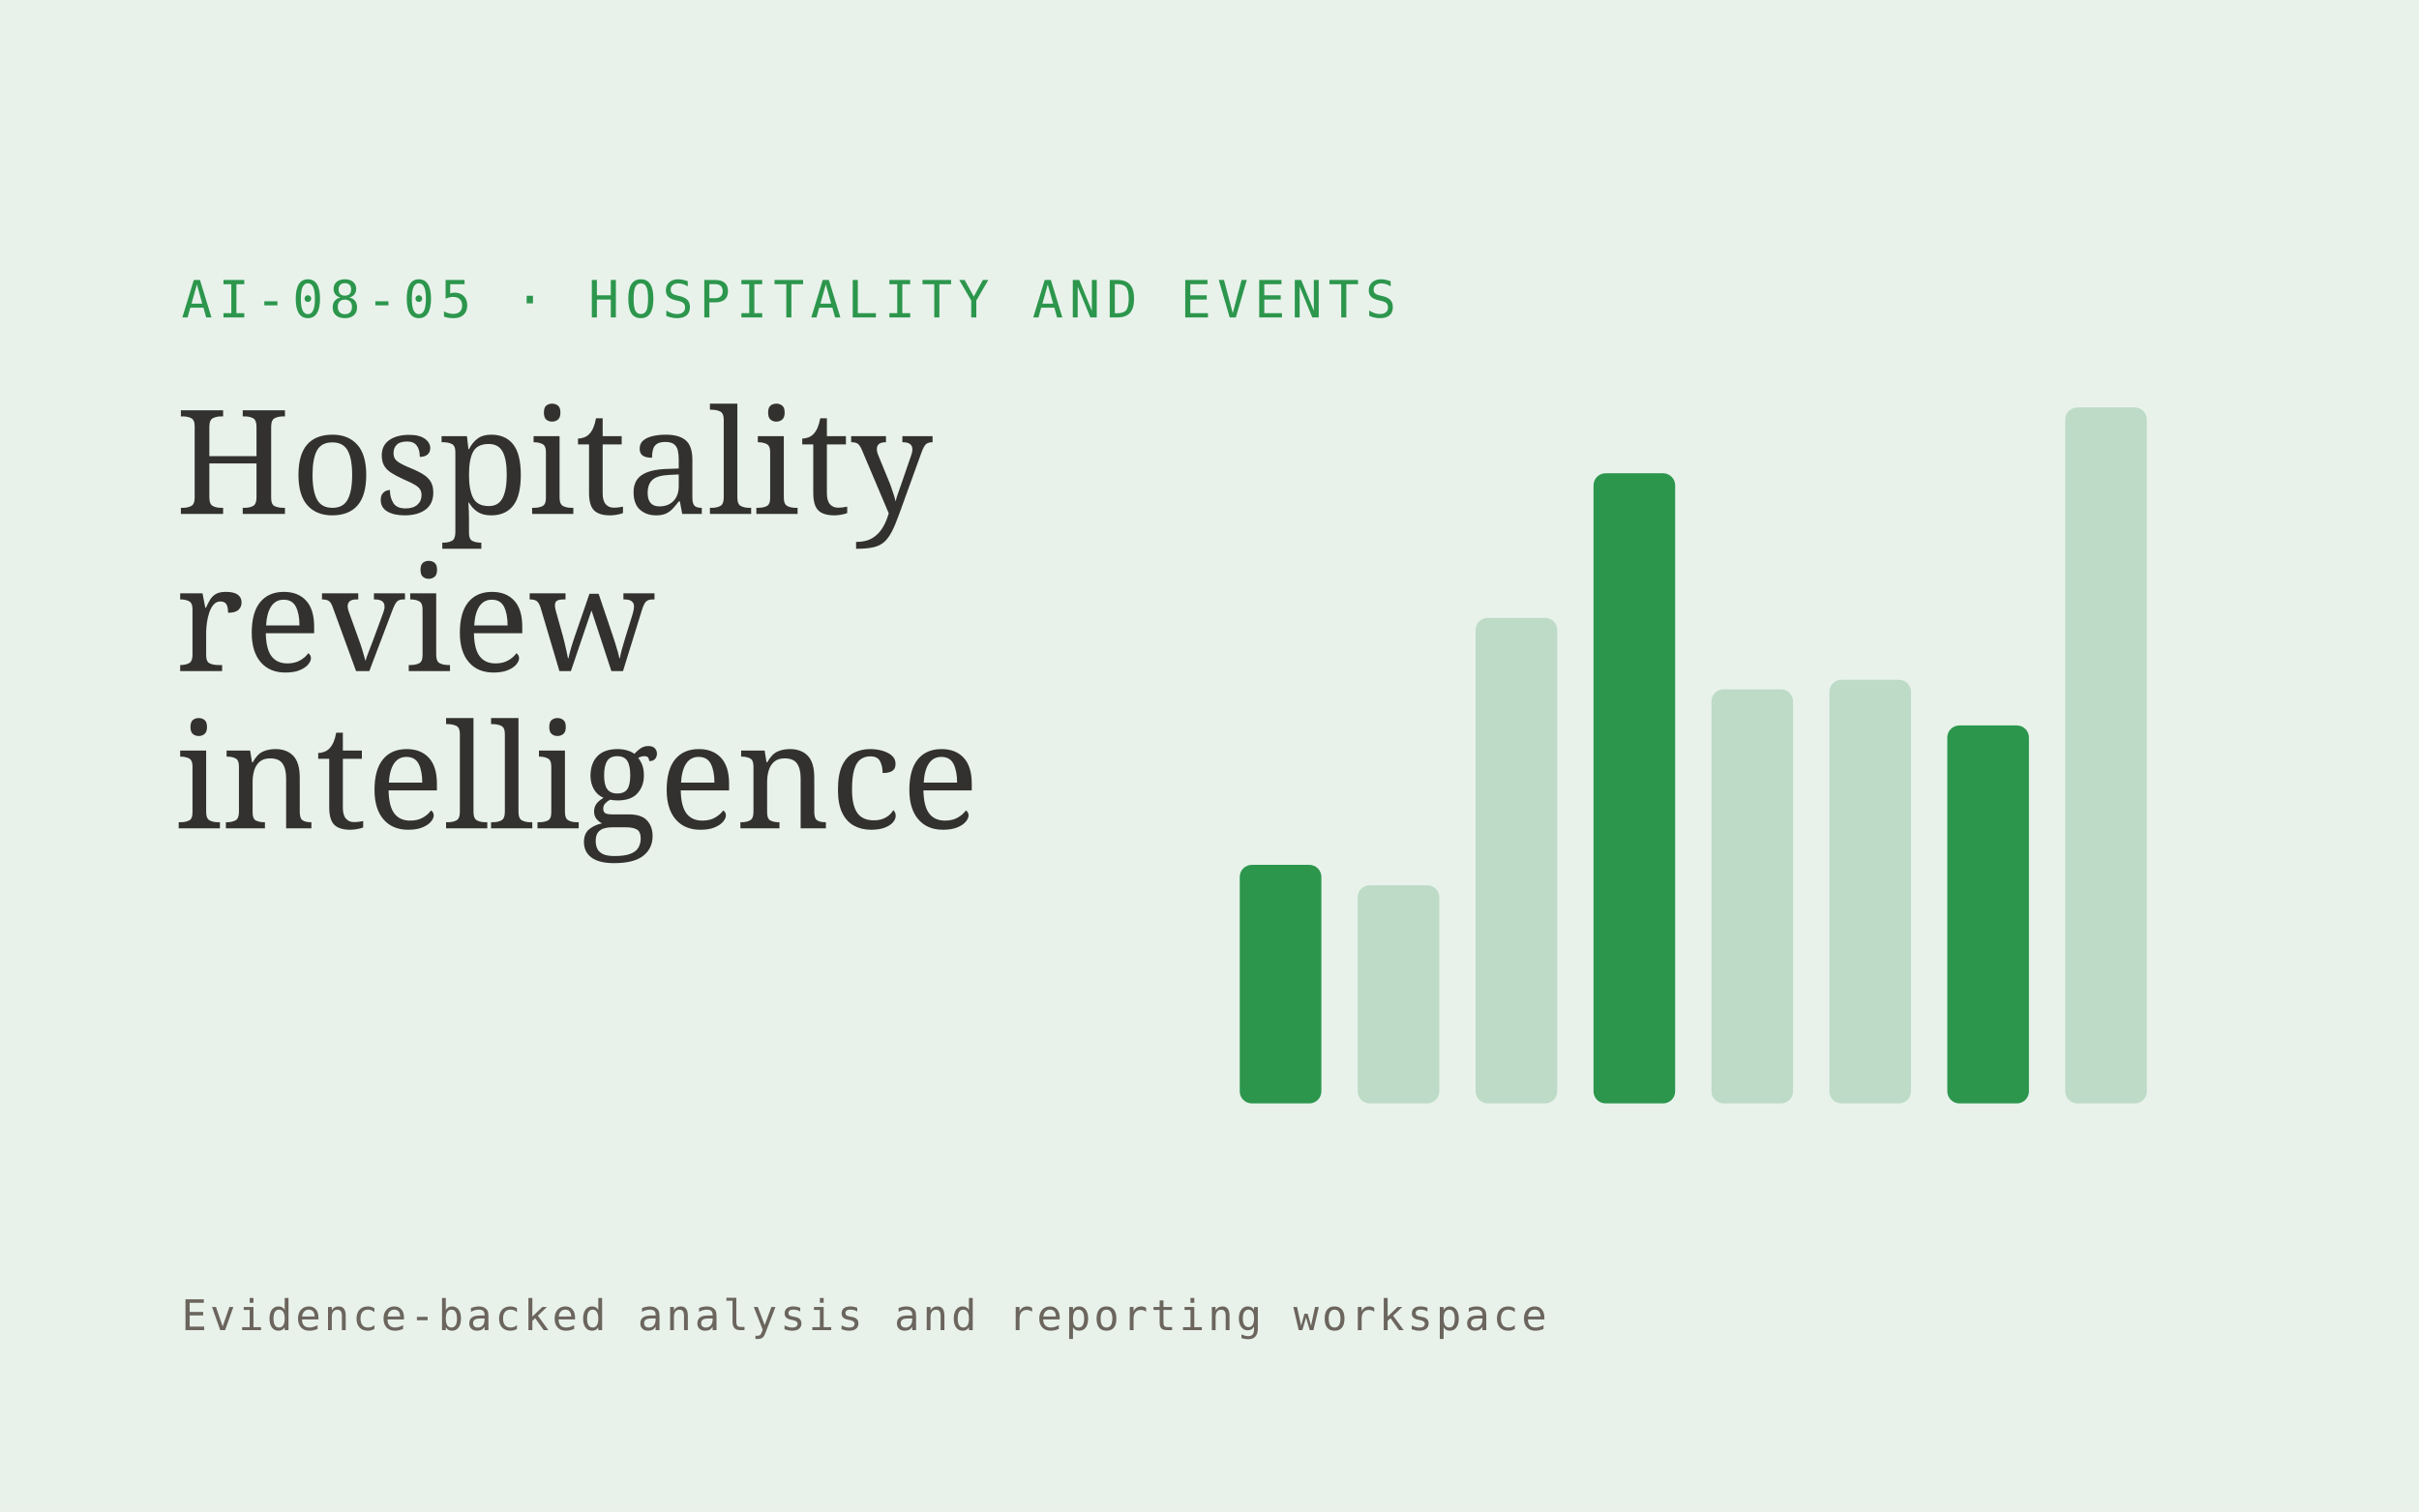
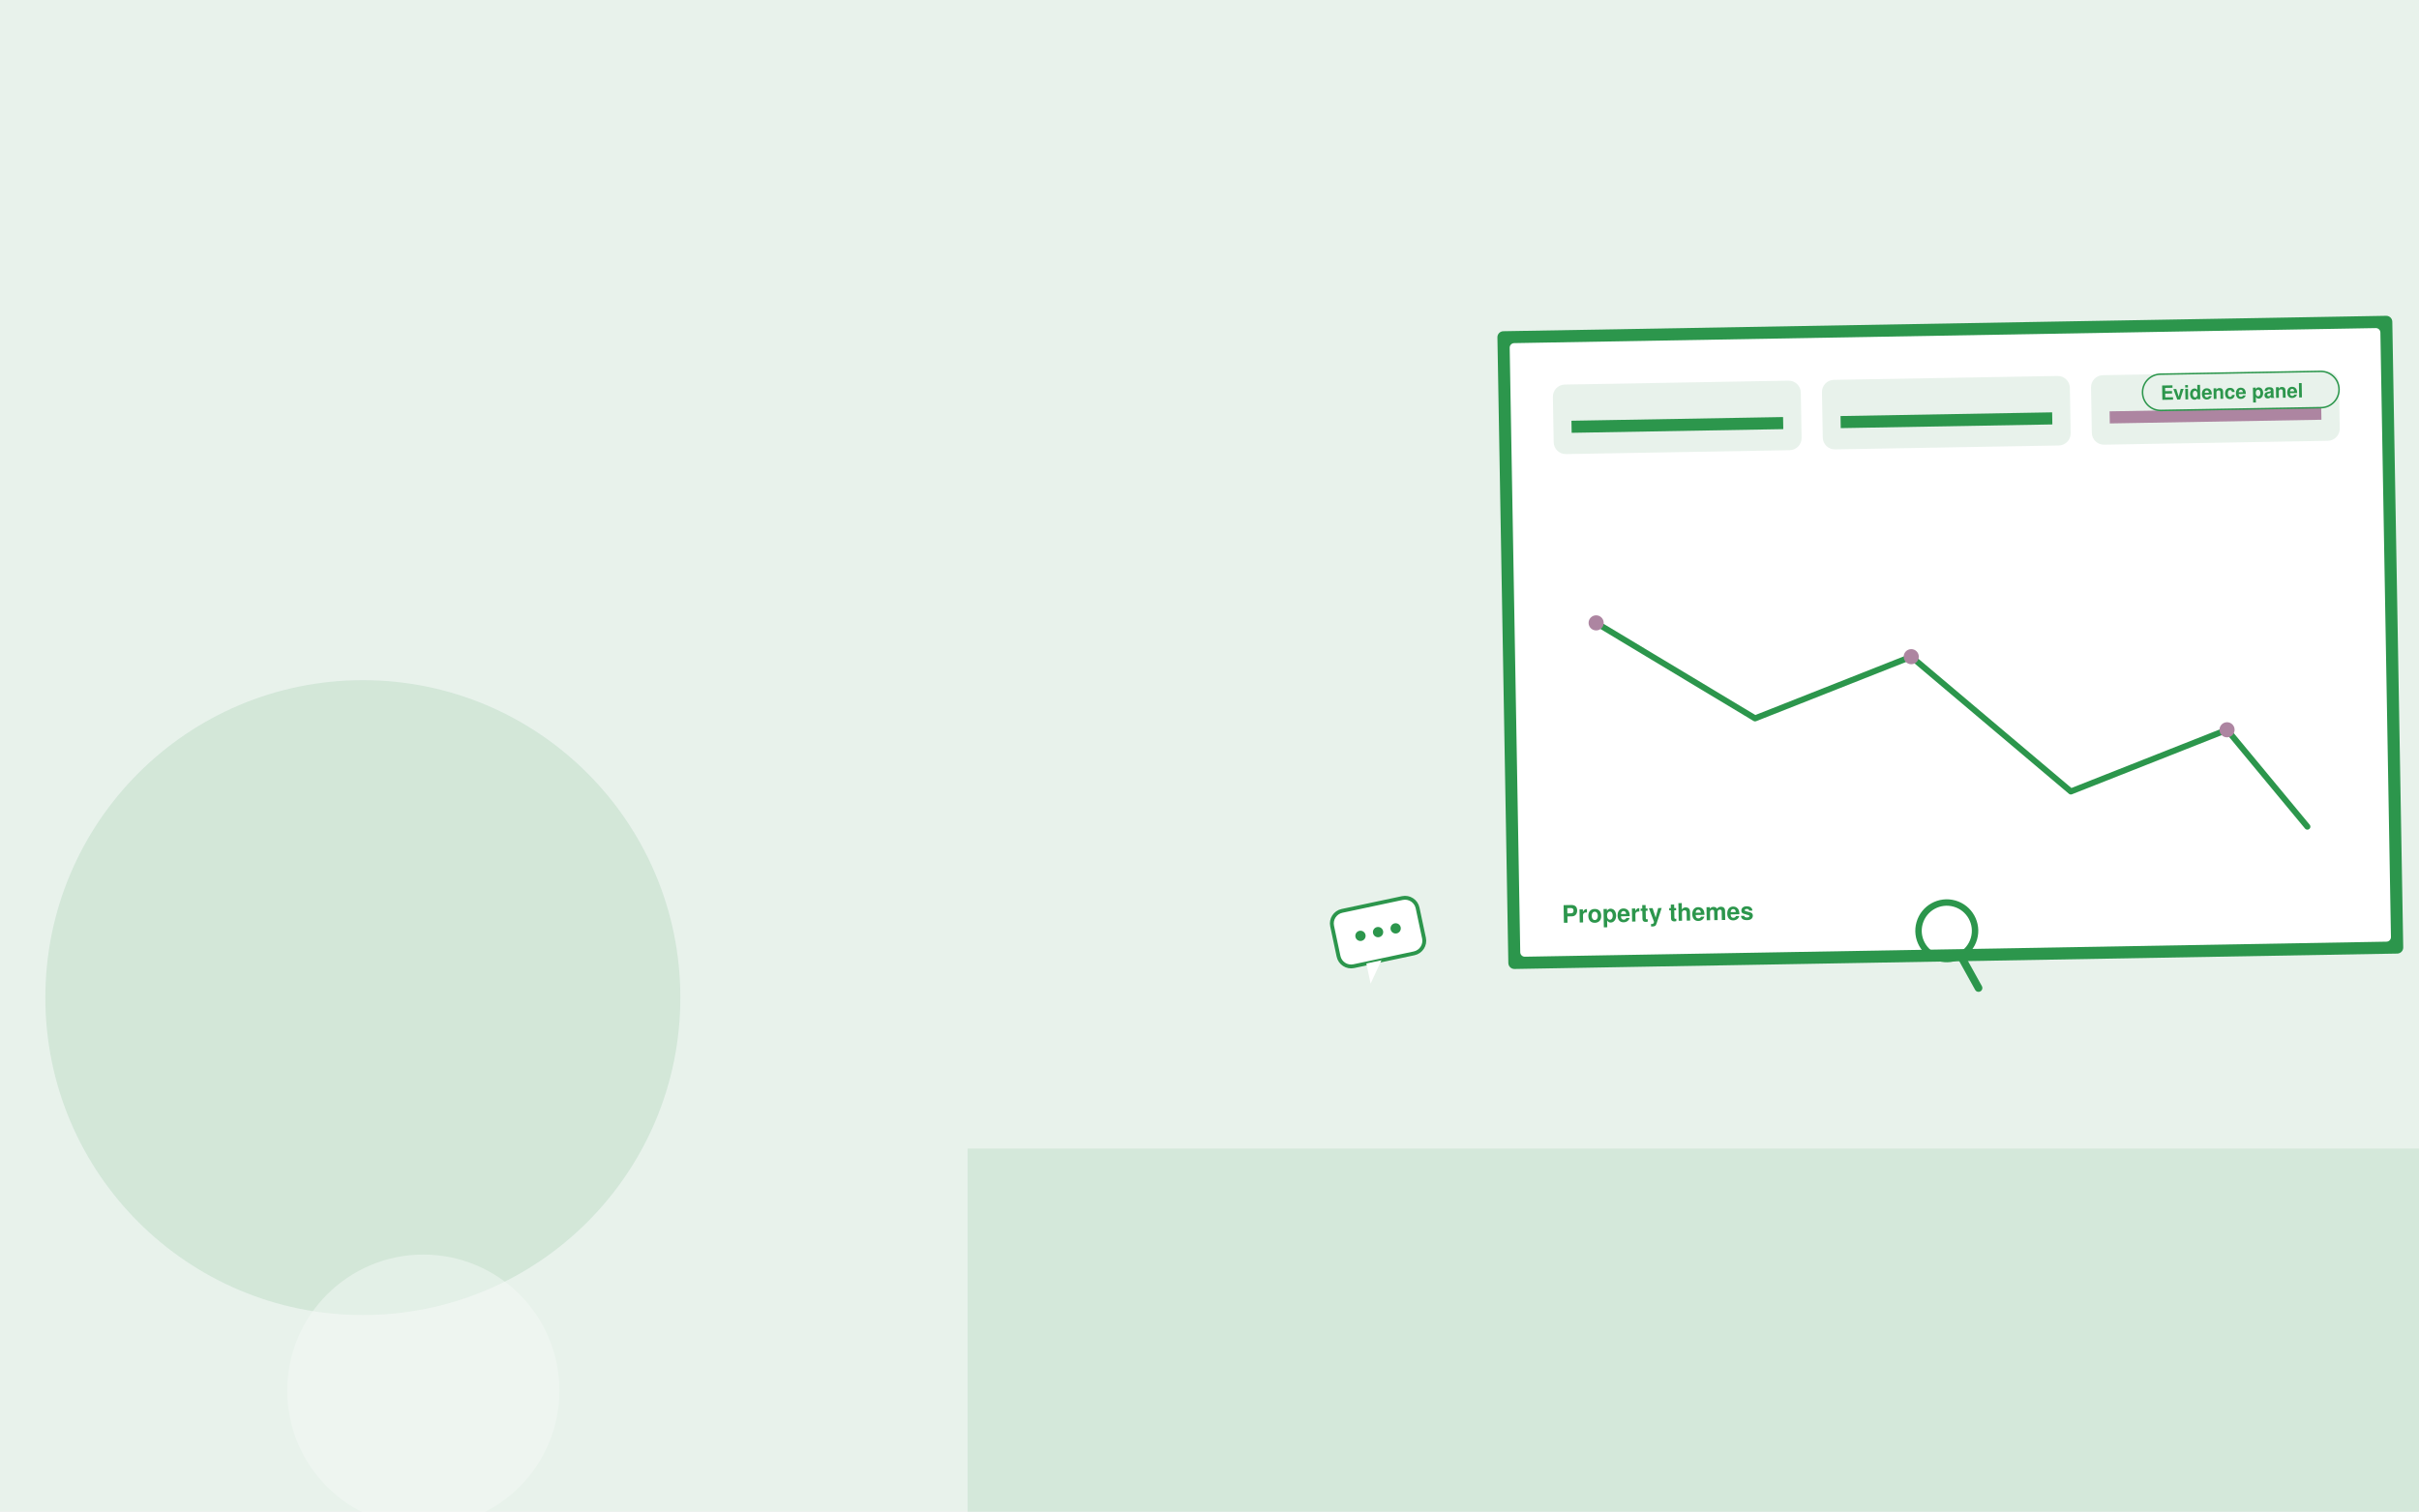
- <svg xmlns="http://www.w3.org/2000/svg" viewBox="0 0 1600 1000" width="1600" height="1000" role="img" aria-label="Hospitality review intelligence">
-   <rect width="1600" height="1000" fill="hsl(138 28% 93%)" />
-   <rect x="820" y="572.172" width="54" height="157.828" rx="8" fill="hsl(138 55% 38%)" />
-   <rect x="898" y="585.689" width="54" height="144.311" rx="8" fill="hsl(138 30% 80%)" />
-   <rect x="976" y="408.784" width="54" height="321.216" rx="8" fill="hsl(138 30% 80%)" />
-   <rect x="1054" y="313.103" width="54" height="416.897" rx="8" fill="hsl(138 55% 38%)" />
-   <rect x="1132" y="456.05" width="54" height="273.95" rx="8" fill="hsl(138 30% 80%)" />
-   <rect x="1210" y="449.753" width="54" height="280.247" rx="8" fill="hsl(138 30% 80%)" />
-   <rect x="1288" y="479.935" width="54" height="250.065" rx="8" fill="hsl(138 55% 38%)" />
-   <rect x="1366" y="269.588" width="54" height="460.412" rx="8" fill="hsl(138 30% 80%)" />
-   <text x="120" y="210" font-family="ui-monospace,Menlo,monospace" font-size="34" letter-spacing="4" fill="hsl(138 55% 38%)">AI-08-05 · HOSPITALITY AND EVENTS</text>
-   <text x="116" y="340" font-family="Georgia,serif" font-size="96" fill="#33312f">Hospitality</text>
-   <text x="116" y="444" font-family="Georgia,serif" font-size="96" fill="#33312f">review</text>
-   <text x="116" y="548" font-family="Georgia,serif" font-size="96" fill="#33312f">intelligence</text>
-   <text x="120" y="880" font-family="ui-monospace,Menlo,monospace" font-size="28" letter-spacing="2" fill="#6B655D">Evidence-backed analysis and reporting workspace</text>
+ <svg xmlns="http://www.w3.org/2000/svg" viewBox="0 0 1600 1000" width="1600" height="1000">
+   <rect x="0.0" y="0.0" width="1600.0" height="1000.0" fill="hsl(138, 28%, 93%)" />
+   <g opacity="0.5">
+     <circle cx="240.0" cy="660.0" r="210.0" fill="hsl(138, 30%, 80%)" />
+     <g opacity="0.5">
+       <circle cx="280.0" cy="920.0" r="90.0" fill="#ffffff" />
+     </g>
+   </g>
+   <rect x="640.0" y="760.0" width="960.0" height="240.0" fill="hsl(138, 30%, 80%)" />
+   <g opacity="0.35">
+     <rect x="640.0" y="760.0" width="960.0" height="240.0" fill="#ffffff" />
+   </g>
+   <g transform="rotate(-1 1290.0 425.0)">
+     <rect x="994.0" y="214.0" width="592.0" height="422.0" rx="4" ry="4" fill="hsl(138, 55%, 38%)" />
+     <rect x="1002.0" y="222.0" width="576.0" height="406.0" rx="3" ry="3" fill="#ffffff" />
+     <rect x="1010.0" y="230.0" width="560.0" height="390.0" rx="10" ry="10" fill="#ffffff" />
+     <rect x="1030.0" y="250.0" width="164.0" height="46.0" rx="8" ry="8" fill="hsl(138, 28%, 93%)" />
+     <rect x="1042.0" y="274.0" width="140.0" height="8.0" fill="hsl(138, 55%, 38%)" />
+     <rect x="1208.0" y="250.0" width="164.0" height="46.0" rx="8" ry="8" fill="hsl(138, 28%, 93%)" />
+     <rect x="1220.0" y="274.0" width="140.0" height="8.0" fill="hsl(138, 55%, 38%)" />
+     <rect x="1386.0" y="250.0" width="164.0" height="46.0" rx="8" ry="8" fill="hsl(138, 28%, 93%)" />
+     <rect x="1398.0" y="274.0" width="140.0" height="8.0" fill="hsl(318, 20%, 60%)" />
+     <polyline points="1056.0,408.0 1160.0,473.0 1264.0,434.0 1368.0,525.0 1472.0,486.0 1524.0,551.0" fill="none" stroke="hsl(138, 55%, 38%)" stroke-width="4" stroke-linecap="round" stroke-linejoin="round" />
+     <circle cx="1056.0" cy="408.0" r="5.0" fill="hsl(318, 20%, 60%)" />
+     <circle cx="1264.0" cy="434.0" r="5.0" fill="hsl(318, 20%, 60%)" />
+     <circle cx="1472.0" cy="486.0" r="5.0" fill="hsl(318, 20%, 60%)" />
+     <text x="1030.0" y="606.0" font-family="Helvetica, Arial, sans-serif" font-size="16" font-weight="600" fill="hsl(138, 55%, 38%)" text-anchor="start">Property themes</text>
+     <rect x="1420.0" y="250.0" width="130.0" height="24.0" rx="12" ry="12" fill="hsl(138, 28%, 93%)" stroke="hsl(138, 55%, 38%)" stroke-width="1" />
+     <text x="1432.0" y="267.0" font-family="Helvetica, Arial, sans-serif" font-size="13" font-weight="600" fill="hsl(138, 55%, 38%)" text-anchor="start">Evidence panel</text>
+   </g>
+   <g transform="translate(912.2,620.0) rotate(-12) scale(0.85)">
+     <rect x="-34.0" y="-26.0" width="68.0" height="44.0" rx="10" ry="10" fill="#ffffff" stroke="hsl(138, 55%, 38%)" stroke-width="3" />
+     <polygon points="-14.0,18.0 -2.0,18.0 -14.0,34.0" fill="#ffffff" />
+     <circle cx="-14.0" cy="-4.0" r="4.0" fill="hsl(138, 55%, 38%)" />
+     <circle cx="0.0" cy="-4.0" r="4.0" fill="hsl(138, 55%, 38%)" />
+     <circle cx="14.0" cy="-4.0" r="4.0" fill="hsl(138, 55%, 38%)" />
+   </g>
+   <g transform="translate(1290.0,620.0) rotate(16) scale(0.85)">
+     <circle cx="-4.0" cy="-4.0" r="22.0" fill="none" stroke="hsl(138, 55%, 38%)" stroke-width="5" />
+     <line x1="14.0" y1="14.0" x2="32.0" y2="32.0" stroke="hsl(138, 55%, 38%)" stroke-width="6" stroke-linecap="round" />
+   </g>
</svg>
